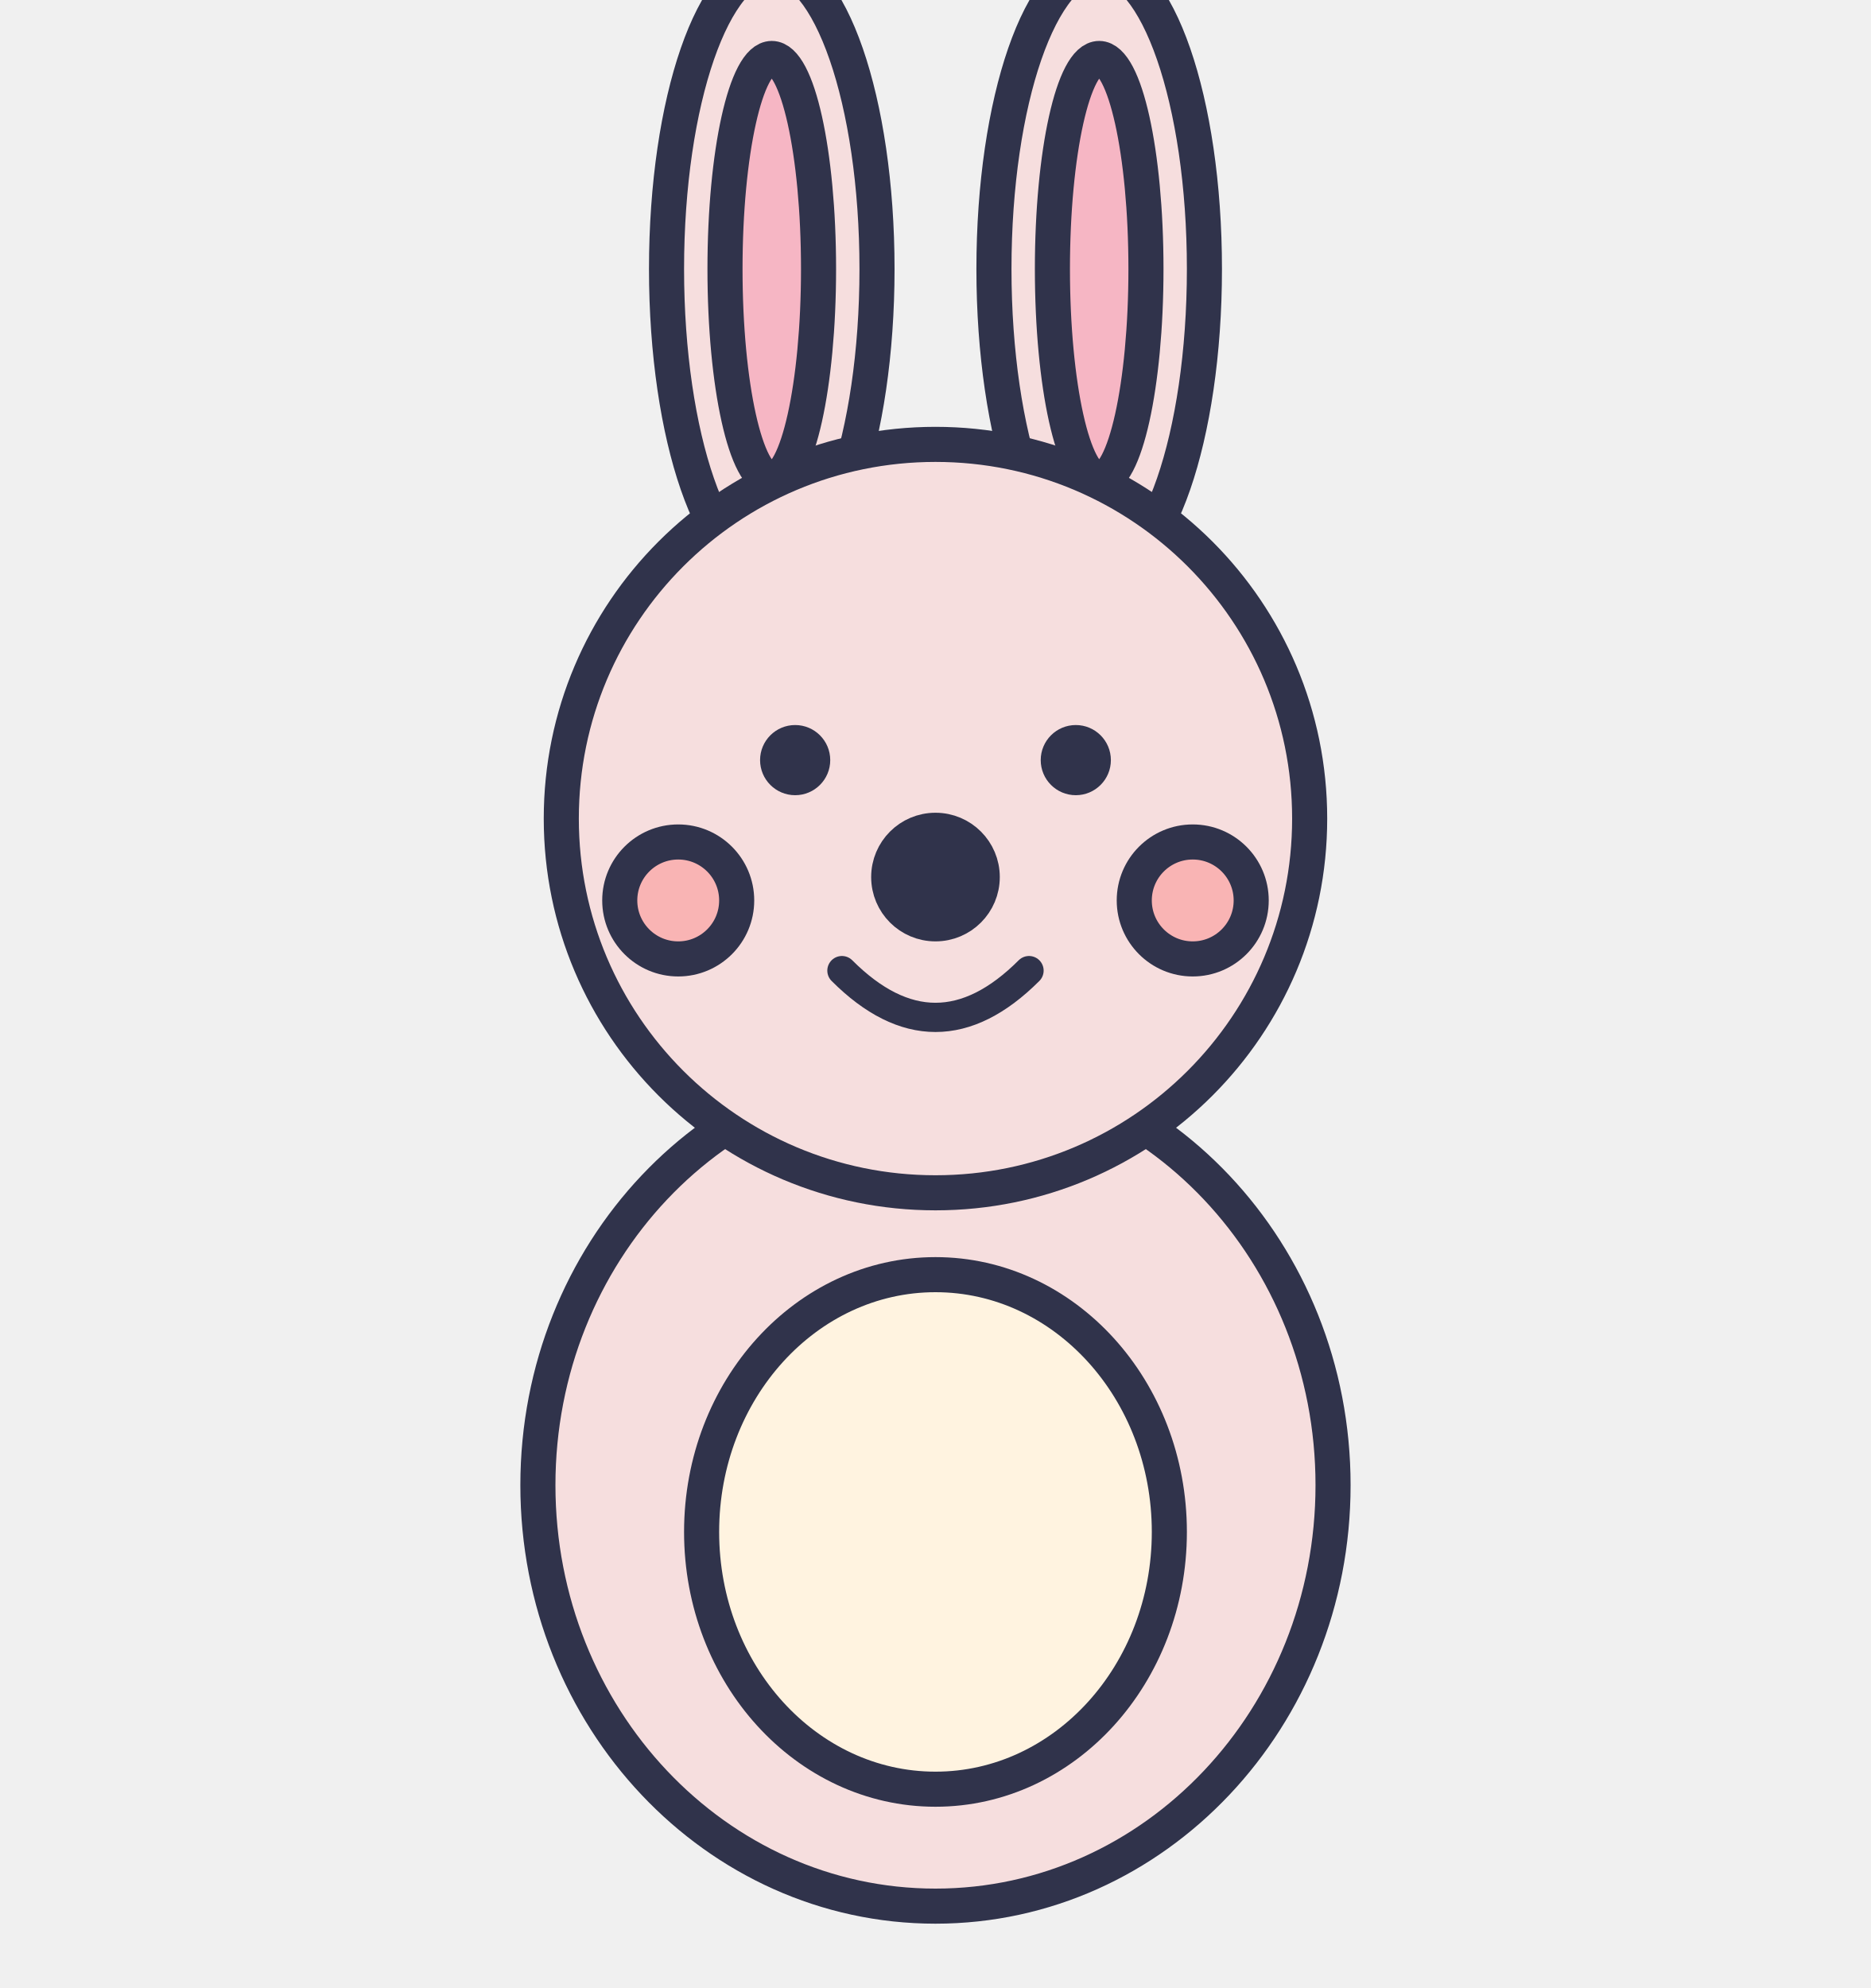
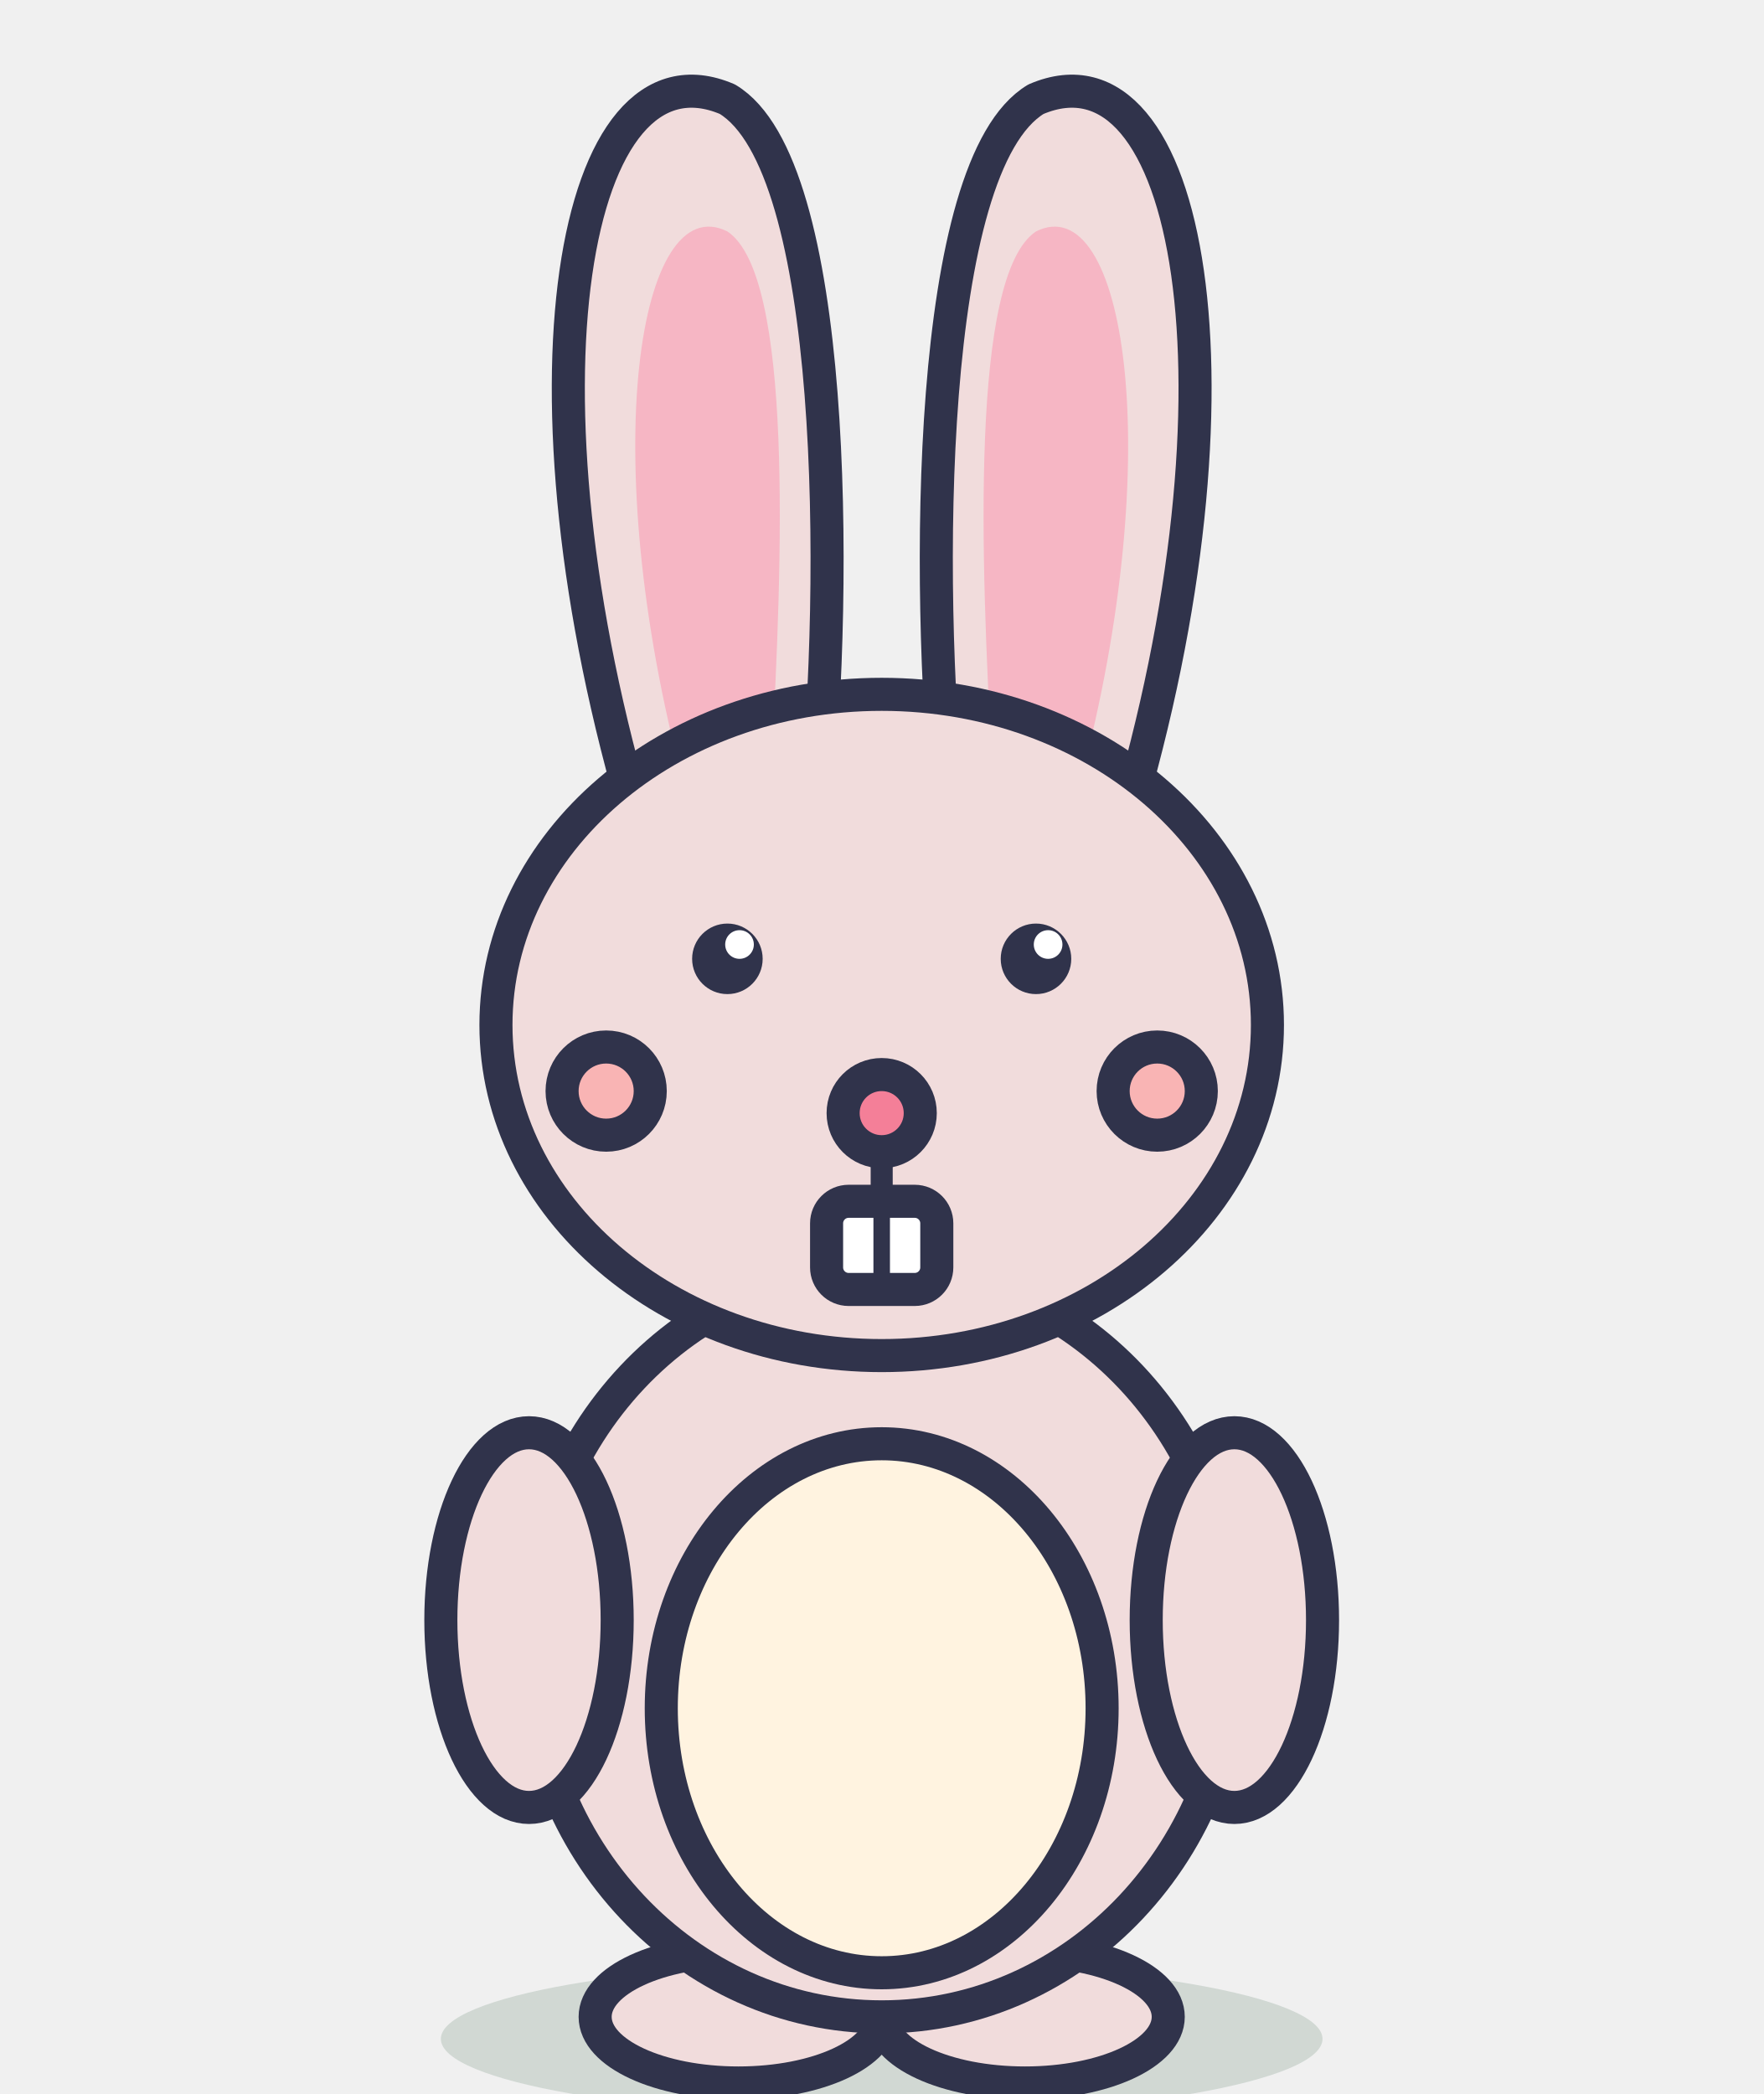
- <svg xmlns="http://www.w3.org/2000/svg" viewBox="0 0 160 170">
-   <g transform="translate(80 165) scale(1)">
-     <ellipse cx="-14" cy="-142" rx="9" ry="26" fill="#f6dede" stroke="#30334b" stroke-width="3" stroke-linejoin="round" stroke-linecap="round" />
-     <ellipse cx="14" cy="-142" rx="9" ry="26" fill="#f6dede" stroke="#30334b" stroke-width="3" stroke-linejoin="round" stroke-linecap="round" />
-     <ellipse cx="-14" cy="-142" rx="4" ry="18" fill="#f6b6c4" stroke="#30334b" stroke-width="3" stroke-linejoin="round" stroke-linecap="round" />
-     <ellipse cx="14" cy="-142" rx="4" ry="18" fill="#f6b6c4" stroke="#30334b" stroke-width="3" stroke-linejoin="round" stroke-linecap="round" />
-     <ellipse cx="0" cy="-38" rx="34" ry="36" fill="#f6dede" stroke="#30334b" stroke-width="3" stroke-linejoin="round" stroke-linecap="round" />
-     <ellipse cx="0" cy="-34" rx="20" ry="22" fill="#fff3e0" stroke="#30334b" stroke-width="3" stroke-linejoin="round" stroke-linecap="round" />
-     <ellipse cx="0" cy="-95" rx="32" ry="32" fill="#f6dede" stroke="#30334b" stroke-width="3" stroke-linejoin="round" stroke-linecap="round" />
-     <circle cx="-12" cy="-100" r="3" fill="#30334b" />
-     <circle cx="12" cy="-100" r="3" fill="#30334b" />
-     <ellipse cx="0" cy="-90" rx="4" ry="4" fill="#30334b" stroke="#30334b" stroke-width="3" stroke-linejoin="round" stroke-linecap="round" />
-     <path d="M-8,-82q8,8 16,0" fill="none" stroke="#30334b" stroke-width="2.5" stroke-linejoin="round" stroke-linecap="round" />
-     <ellipse cx="-22" cy="-88" rx="5" ry="5" fill="#f9b4b4" stroke="#30334b" stroke-width="3" stroke-linejoin="round" stroke-linecap="round" />
-     <ellipse cx="22" cy="-88" rx="5" ry="5" fill="#f9b4b4" stroke="#30334b" stroke-width="3" stroke-linejoin="round" stroke-linecap="round" />
-   </g>
+ <svg xmlns="http://www.w3.org/2000/svg" viewBox="-80 -185 160 190">
+   <ellipse cx="0" cy="0" rx="40" ry="7" fill="#2a5a3c" opacity=".16" />
+   <path d="M-22,-110C-34,-150 -28,-182 -14,-176C-4,-170 -4,-132 -6,-112Z" fill="#f1dcdc" stroke="#30334b" stroke-width="3" stroke-linejoin="round" stroke-linecap="round" />
+   <path d="M-18,-114C-26,-144 -22,-168 -14,-164C-8,-160 -9,-134 -10,-116Z" fill="#f6b6c4" stroke="#30334b" stroke-width="0" stroke-linejoin="round" stroke-linecap="round" />
+   <path d="M22,-110C34,-150 28,-182 14,-176C4,-170 4,-132 6,-112Z" fill="#f1dcdc" stroke="#30334b" stroke-width="3" stroke-linejoin="round" stroke-linecap="round" />
+   <path d="M18,-114C26,-144 22,-168 14,-164C8,-160 9,-134 10,-116Z" fill="#f6b6c4" stroke="#30334b" stroke-width="0" stroke-linejoin="round" stroke-linecap="round" />
+   <ellipse cx="-13" cy="-2" rx="13" ry="6" fill="#f1dcdc" stroke="#30334b" stroke-width="3" stroke-linejoin="round" stroke-linecap="round" />
+   <ellipse cx="13" cy="-2" rx="13" ry="6" fill="#f1dcdc" stroke="#30334b" stroke-width="3" stroke-linejoin="round" stroke-linecap="round" />
+   <ellipse cx="0" cy="-36" rx="32" ry="34" fill="#f1dcdc" stroke="#30334b" stroke-width="3" stroke-linejoin="round" stroke-linecap="round" />
+   <ellipse cx="0" cy="-30" rx="20" ry="24" fill="#fff3e0" stroke="#30334b" stroke-width="3" stroke-linejoin="round" stroke-linecap="round" />
+   <ellipse cx="-32" cy="-38" rx="8" ry="17" fill="#f1dcdc" stroke="#30334b" stroke-width="3" stroke-linejoin="round" stroke-linecap="round" />
+   <ellipse cx="32" cy="-38" rx="8" ry="17" fill="#f1dcdc" stroke="#30334b" stroke-width="3" stroke-linejoin="round" stroke-linecap="round" />
+   <ellipse cx="0" cy="-92" rx="35" ry="30" fill="#f1dcdc" stroke="#30334b" stroke-width="3" stroke-linejoin="round" stroke-linecap="round" />
+   <ellipse cx="0" cy="-84" rx="3.5" ry="3.5" fill="#f47f98" stroke="#30334b" stroke-width="3" stroke-linejoin="round" stroke-linecap="round" />
+   <path d="M0,-80v4" fill="none" stroke="#30334b" stroke-width="2" stroke-linejoin="round" stroke-linecap="round" />
+   <rect x="-5" y="-76" width="10" height="8" rx="2" fill="#fff" stroke="#30334b" stroke-width="3" stroke-linejoin="round" stroke-linecap="round" />
+   <path d="M0,-76v8" fill="none" stroke="#30334b" stroke-width="1.5" stroke-linejoin="round" stroke-linecap="round" />
+   <circle cx="-14" cy="-98" r="3.2" fill="#30334b" />
+   <circle cx="-12.9" cy="-99.3" r="1.3" fill="#fff" />
+   <circle cx="14" cy="-98" r="3.2" fill="#30334b" />
+   <circle cx="15.1" cy="-99.3" r="1.3" fill="#fff" />
+   <ellipse cx="-25" cy="-86" rx="4" ry="4" fill="#f9b4b4" stroke="#30334b" stroke-width="3" stroke-linejoin="round" stroke-linecap="round" />
+   <ellipse cx="25" cy="-86" rx="4" ry="4" fill="#f9b4b4" stroke="#30334b" stroke-width="3" stroke-linejoin="round" stroke-linecap="round" />
</svg>
